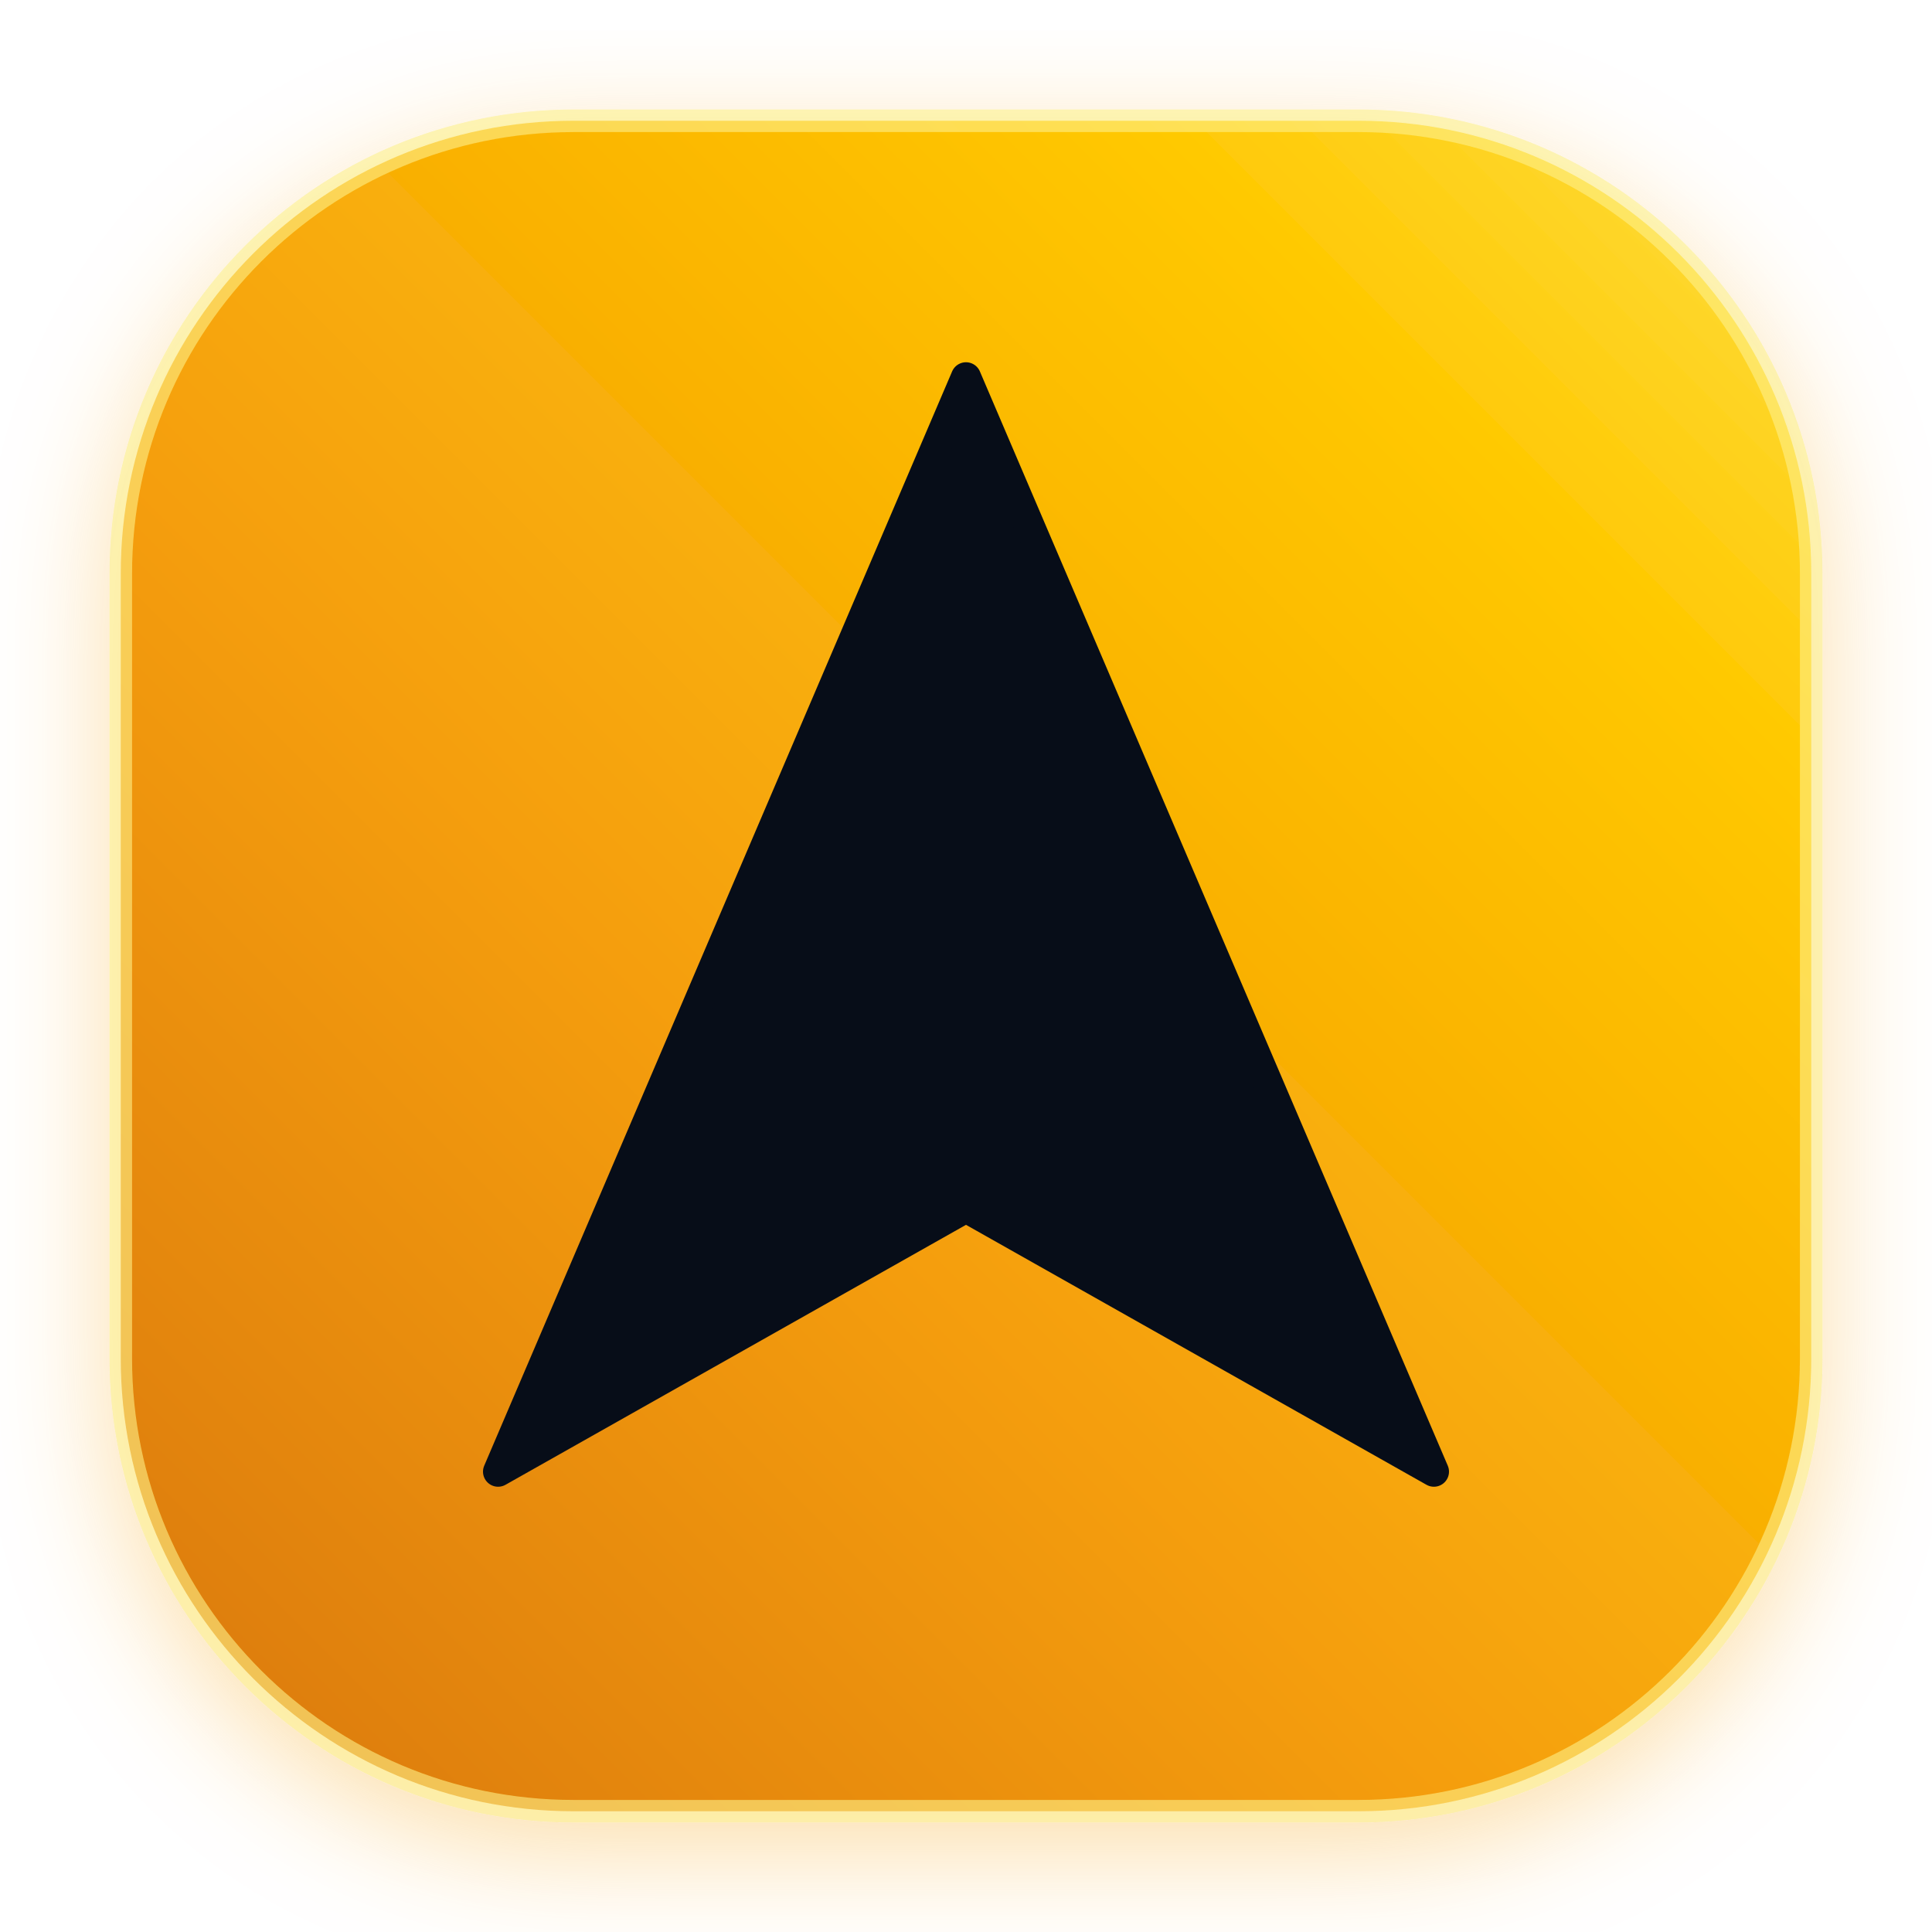
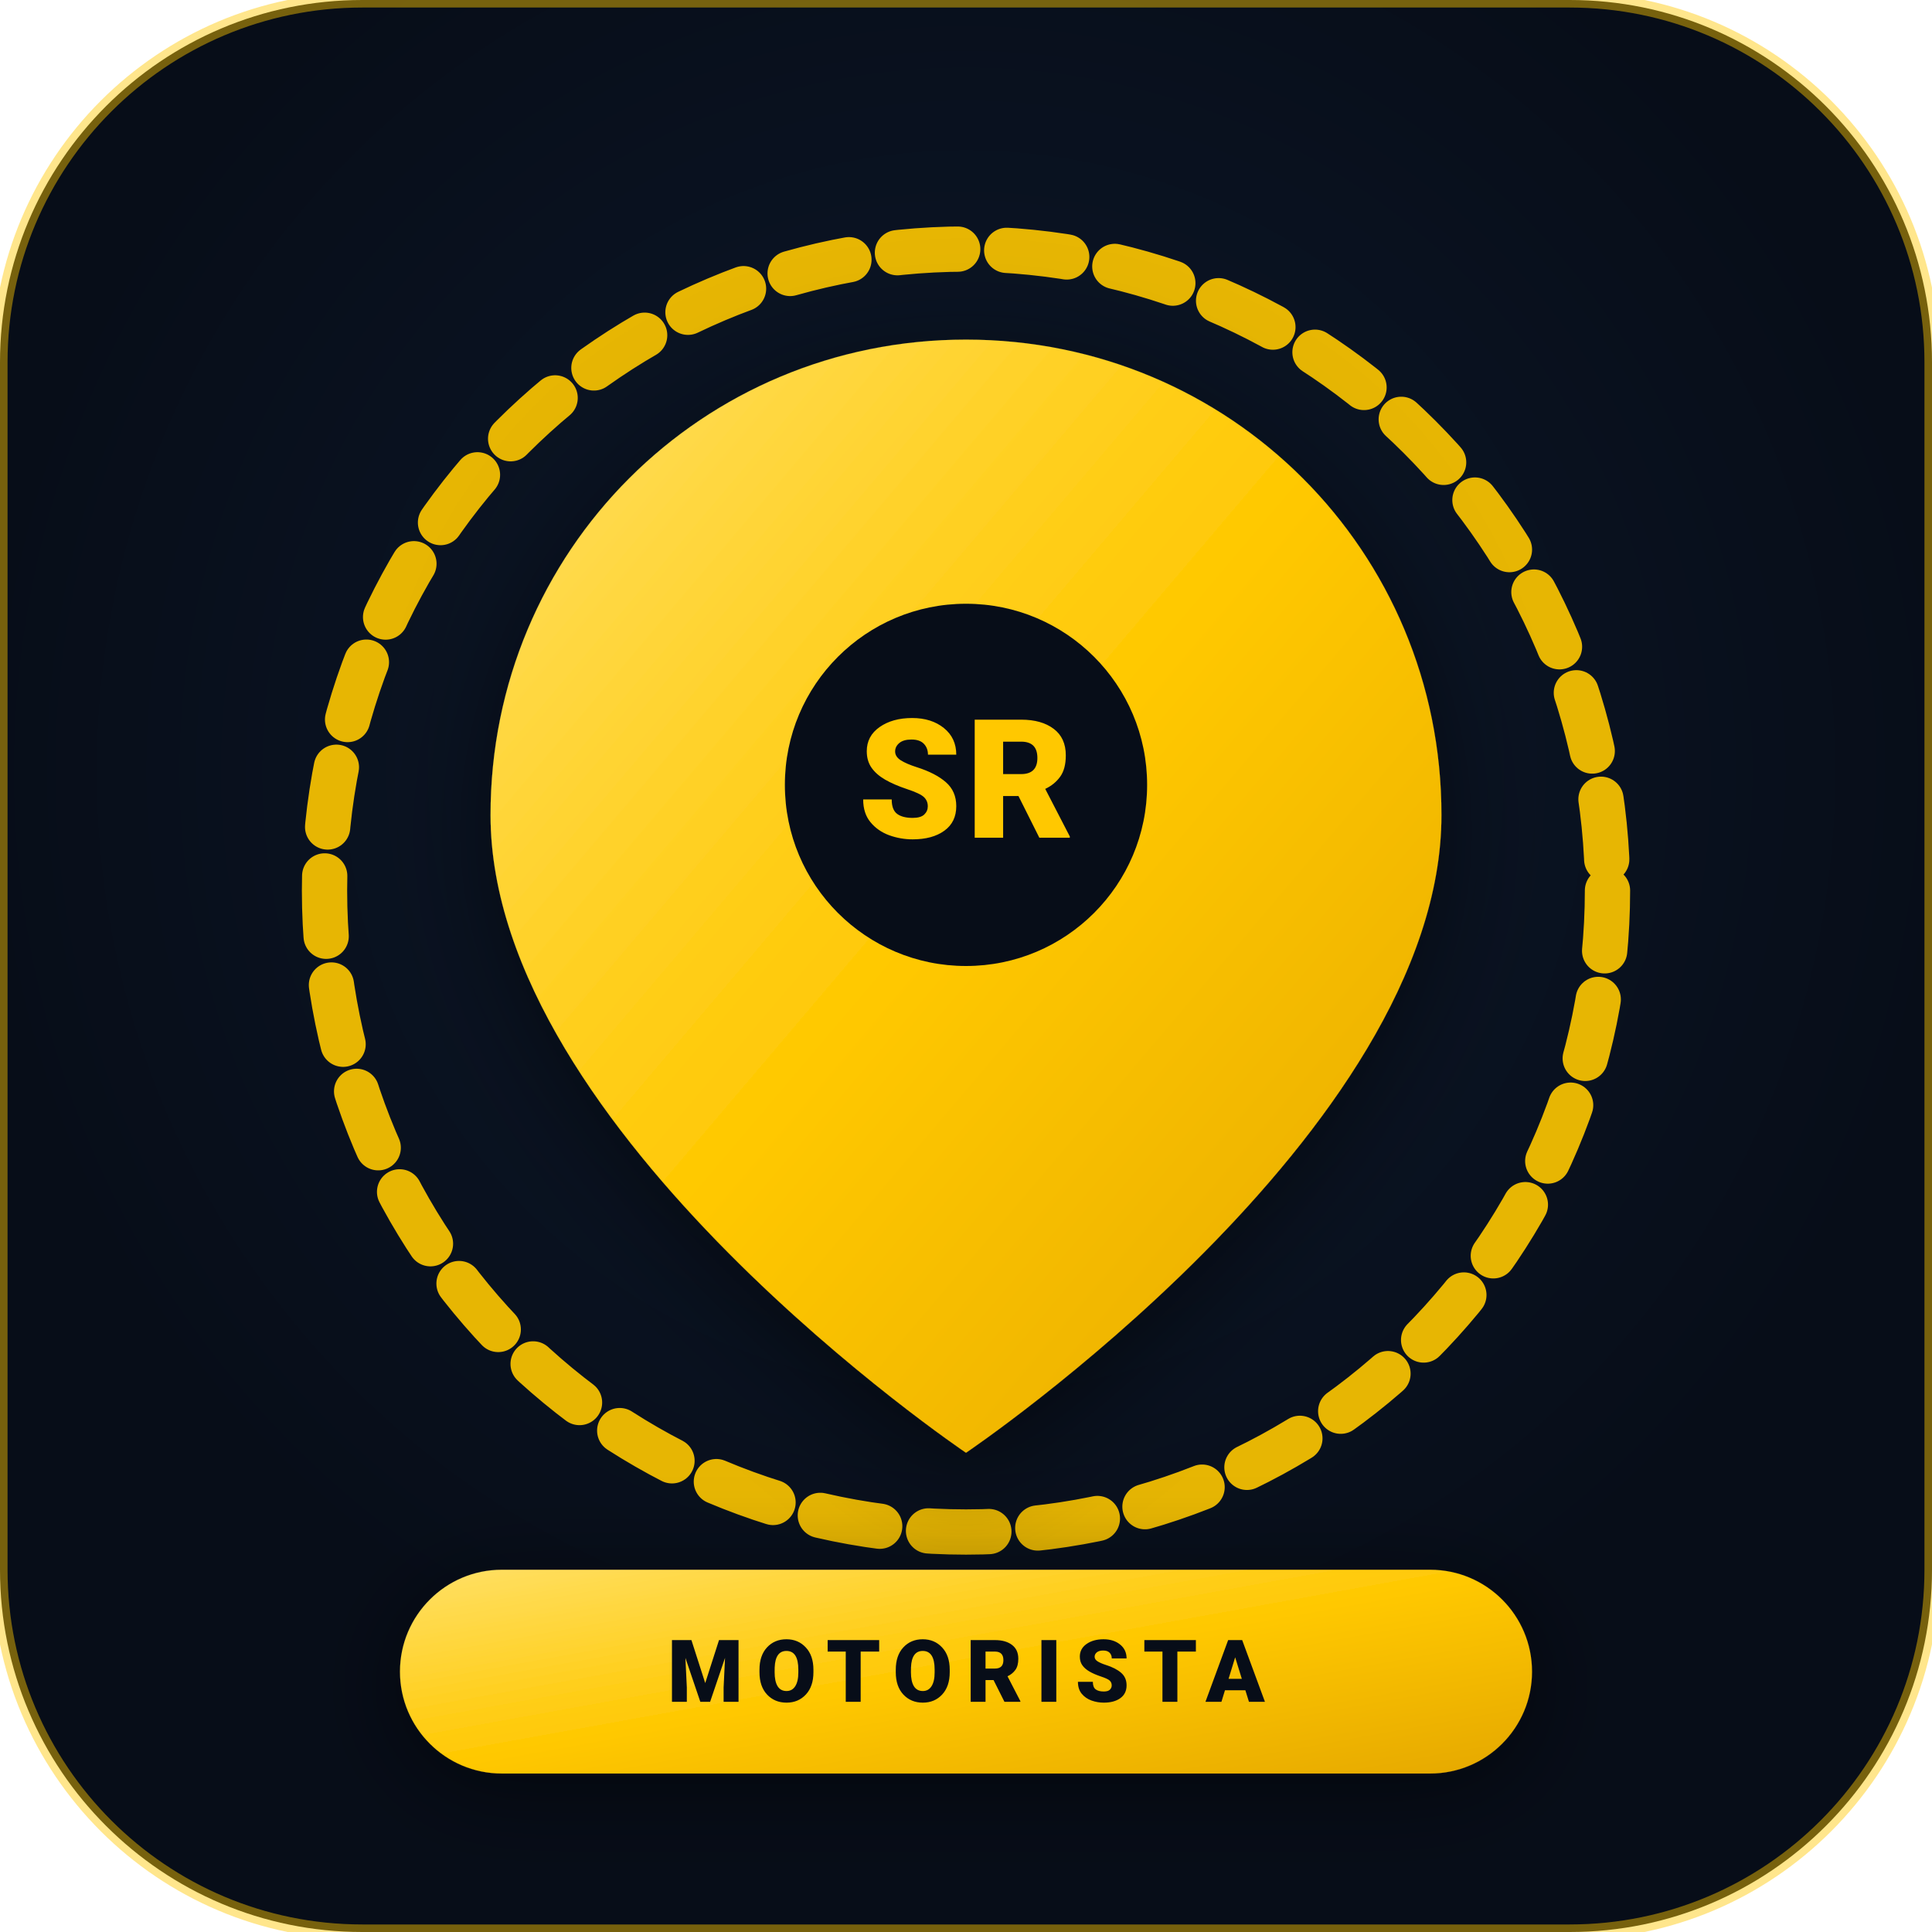
<svg xmlns="http://www.w3.org/2000/svg" viewBox="0 0 512 512" width="512" height="512">
  <defs>
-     <linearGradient id="yellowGrad" x1="0%" y1="100%" x2="100%" y2="0%">
-       <stop offset="0%" stop-color="#D97706" />
-       <stop offset="40%" stop-color="#F59E0B" />
-       <stop offset="80%" stop-color="#FFC800" />
-       <stop offset="100%" stop-color="#FDE047" />
+     <linearGradient id="goldGrad" x1="0%" y1="0%" x2="100%" y2="100%">
+       <stop offset="0%" stop-color="#FFE066" />
+       <stop offset="50%" stop-color="#FFC800" />
+       <stop offset="100%" stop-color="#E5A800" />
    </linearGradient>
-     <filter id="shadow" x="-20%" y="-20%" width="140%" height="140%">
-       <feDropShadow dx="0" dy="8" stdDeviation="16" flood-color="#F59E0B" flood-opacity="0.35" />
-     </filter>
+     <radialGradient id="bgGrad" cx="50%" cy="40%" r="60%">
+       <stop offset="0%" stop-color="#0D192C" />
+       <stop offset="85%" stop-color="#070D18" />
+     </radialGradient>
  </defs>
-   <rect x="32" y="32" width="448" height="448" rx="120" fill="url(#yellowGrad)" filter="url(#shadow)" stroke="#FEF08A" stroke-width="6" stroke-opacity="0.6" />
-   <path d="M256 100 L380 390 L256 320 L132 390 Z" fill="#070D18" stroke="#070D18" stroke-width="8" stroke-linejoin="round" />
+   <rect x="0" y="0" width="512" height="512" rx="96" fill="url(#bgGrad)" stroke="#FFC800" stroke-width="4" stroke-opacity="0.45" />
+   <circle cx="256" cy="236" r="170" fill="none" stroke="#FFC800" stroke-width="12" stroke-dasharray="16 13" stroke-linecap="round" opacity="0.9" />
+   <path d="M256 90 C186 90 130 146 130 216 C130 300 256 385 256 385 C256 385 382 300 382 216 C382 146 326 90 256 90 Z" fill="url(#goldGrad)" filter="drop-shadow(0 6px 14px rgba(0,0,0,0.5))" />
+   <circle cx="256" cy="208" r="48" fill="#070D18" />
+   <text x="256" y="222" fill="#FFC800" font-size="44" font-weight="900" text-anchor="middle" font-family="-apple-system, BlinkMacSystemFont, 'Segoe UI', Roboto, sans-serif" letter-spacing="1">SR</text>
+   <rect x="106" y="416" width="300" height="54" rx="27" fill="url(#goldGrad)" filter="drop-shadow(0 4px 12px rgba(0,0,0,0.5))" />
+   <text x="256" y="451" fill="#070D18" font-size="23" font-weight="900" text-anchor="middle" font-family="-apple-system, BlinkMacSystemFont, 'Segoe UI', Roboto, sans-serif" letter-spacing="3.5">MOTORISTA</text>
</svg>
